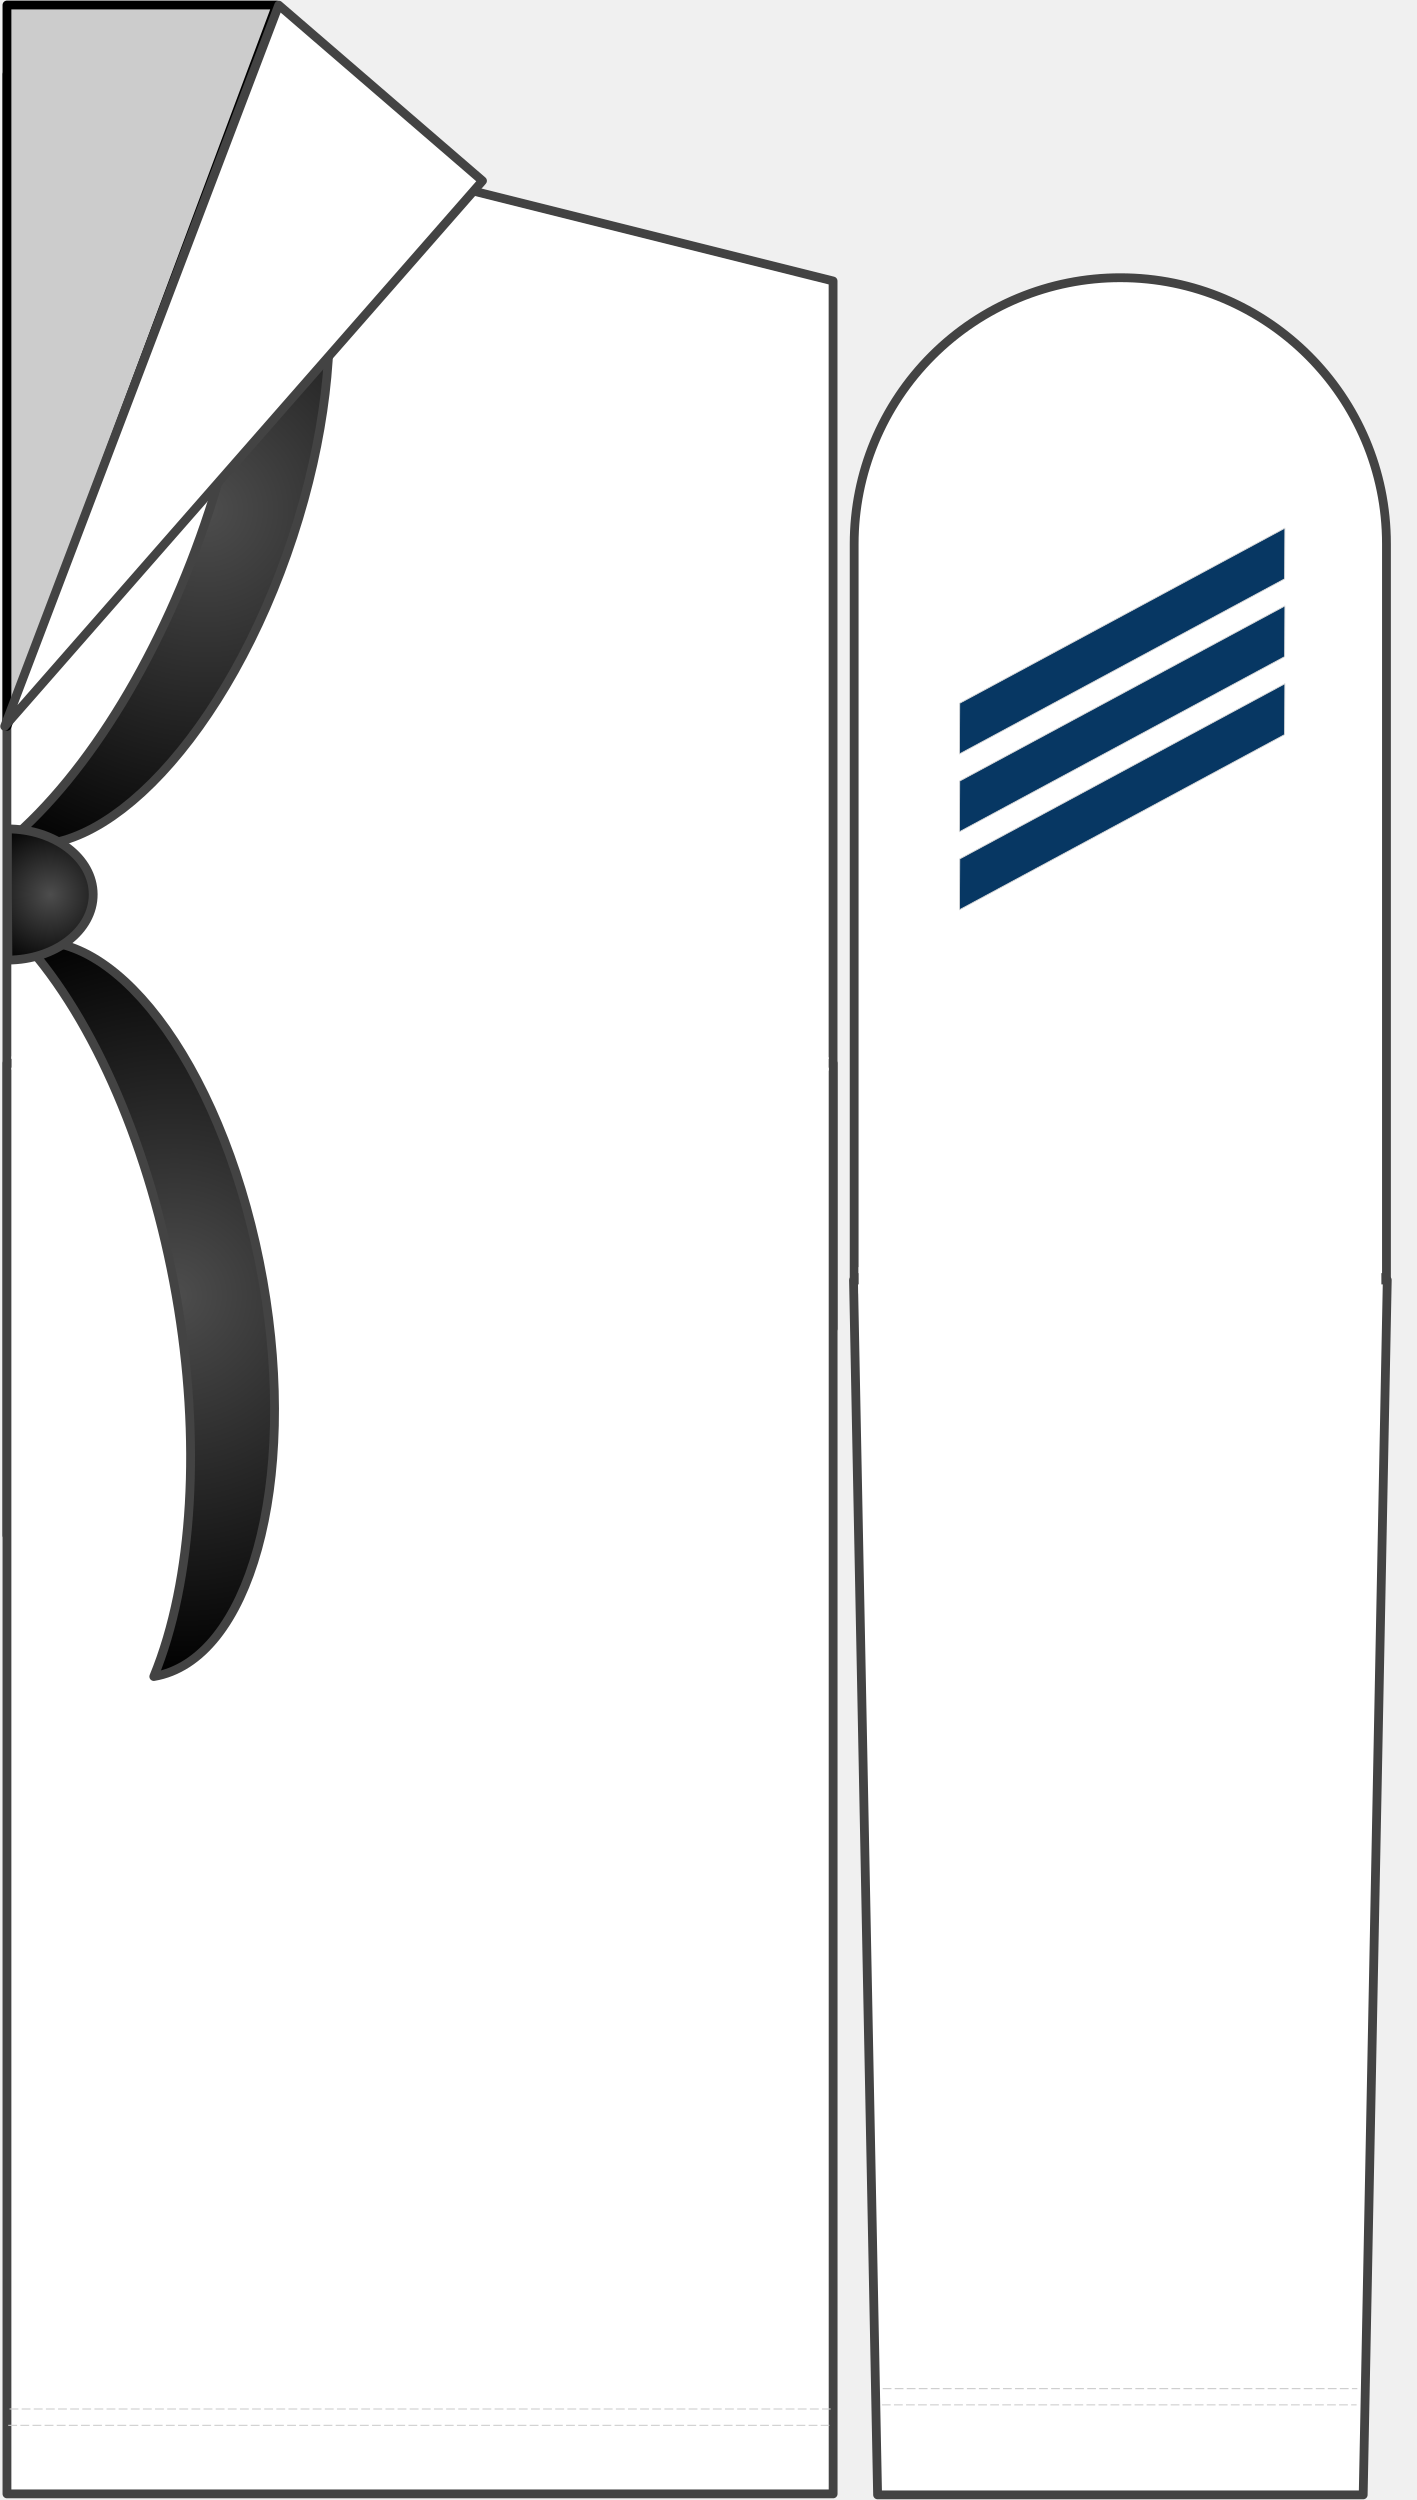
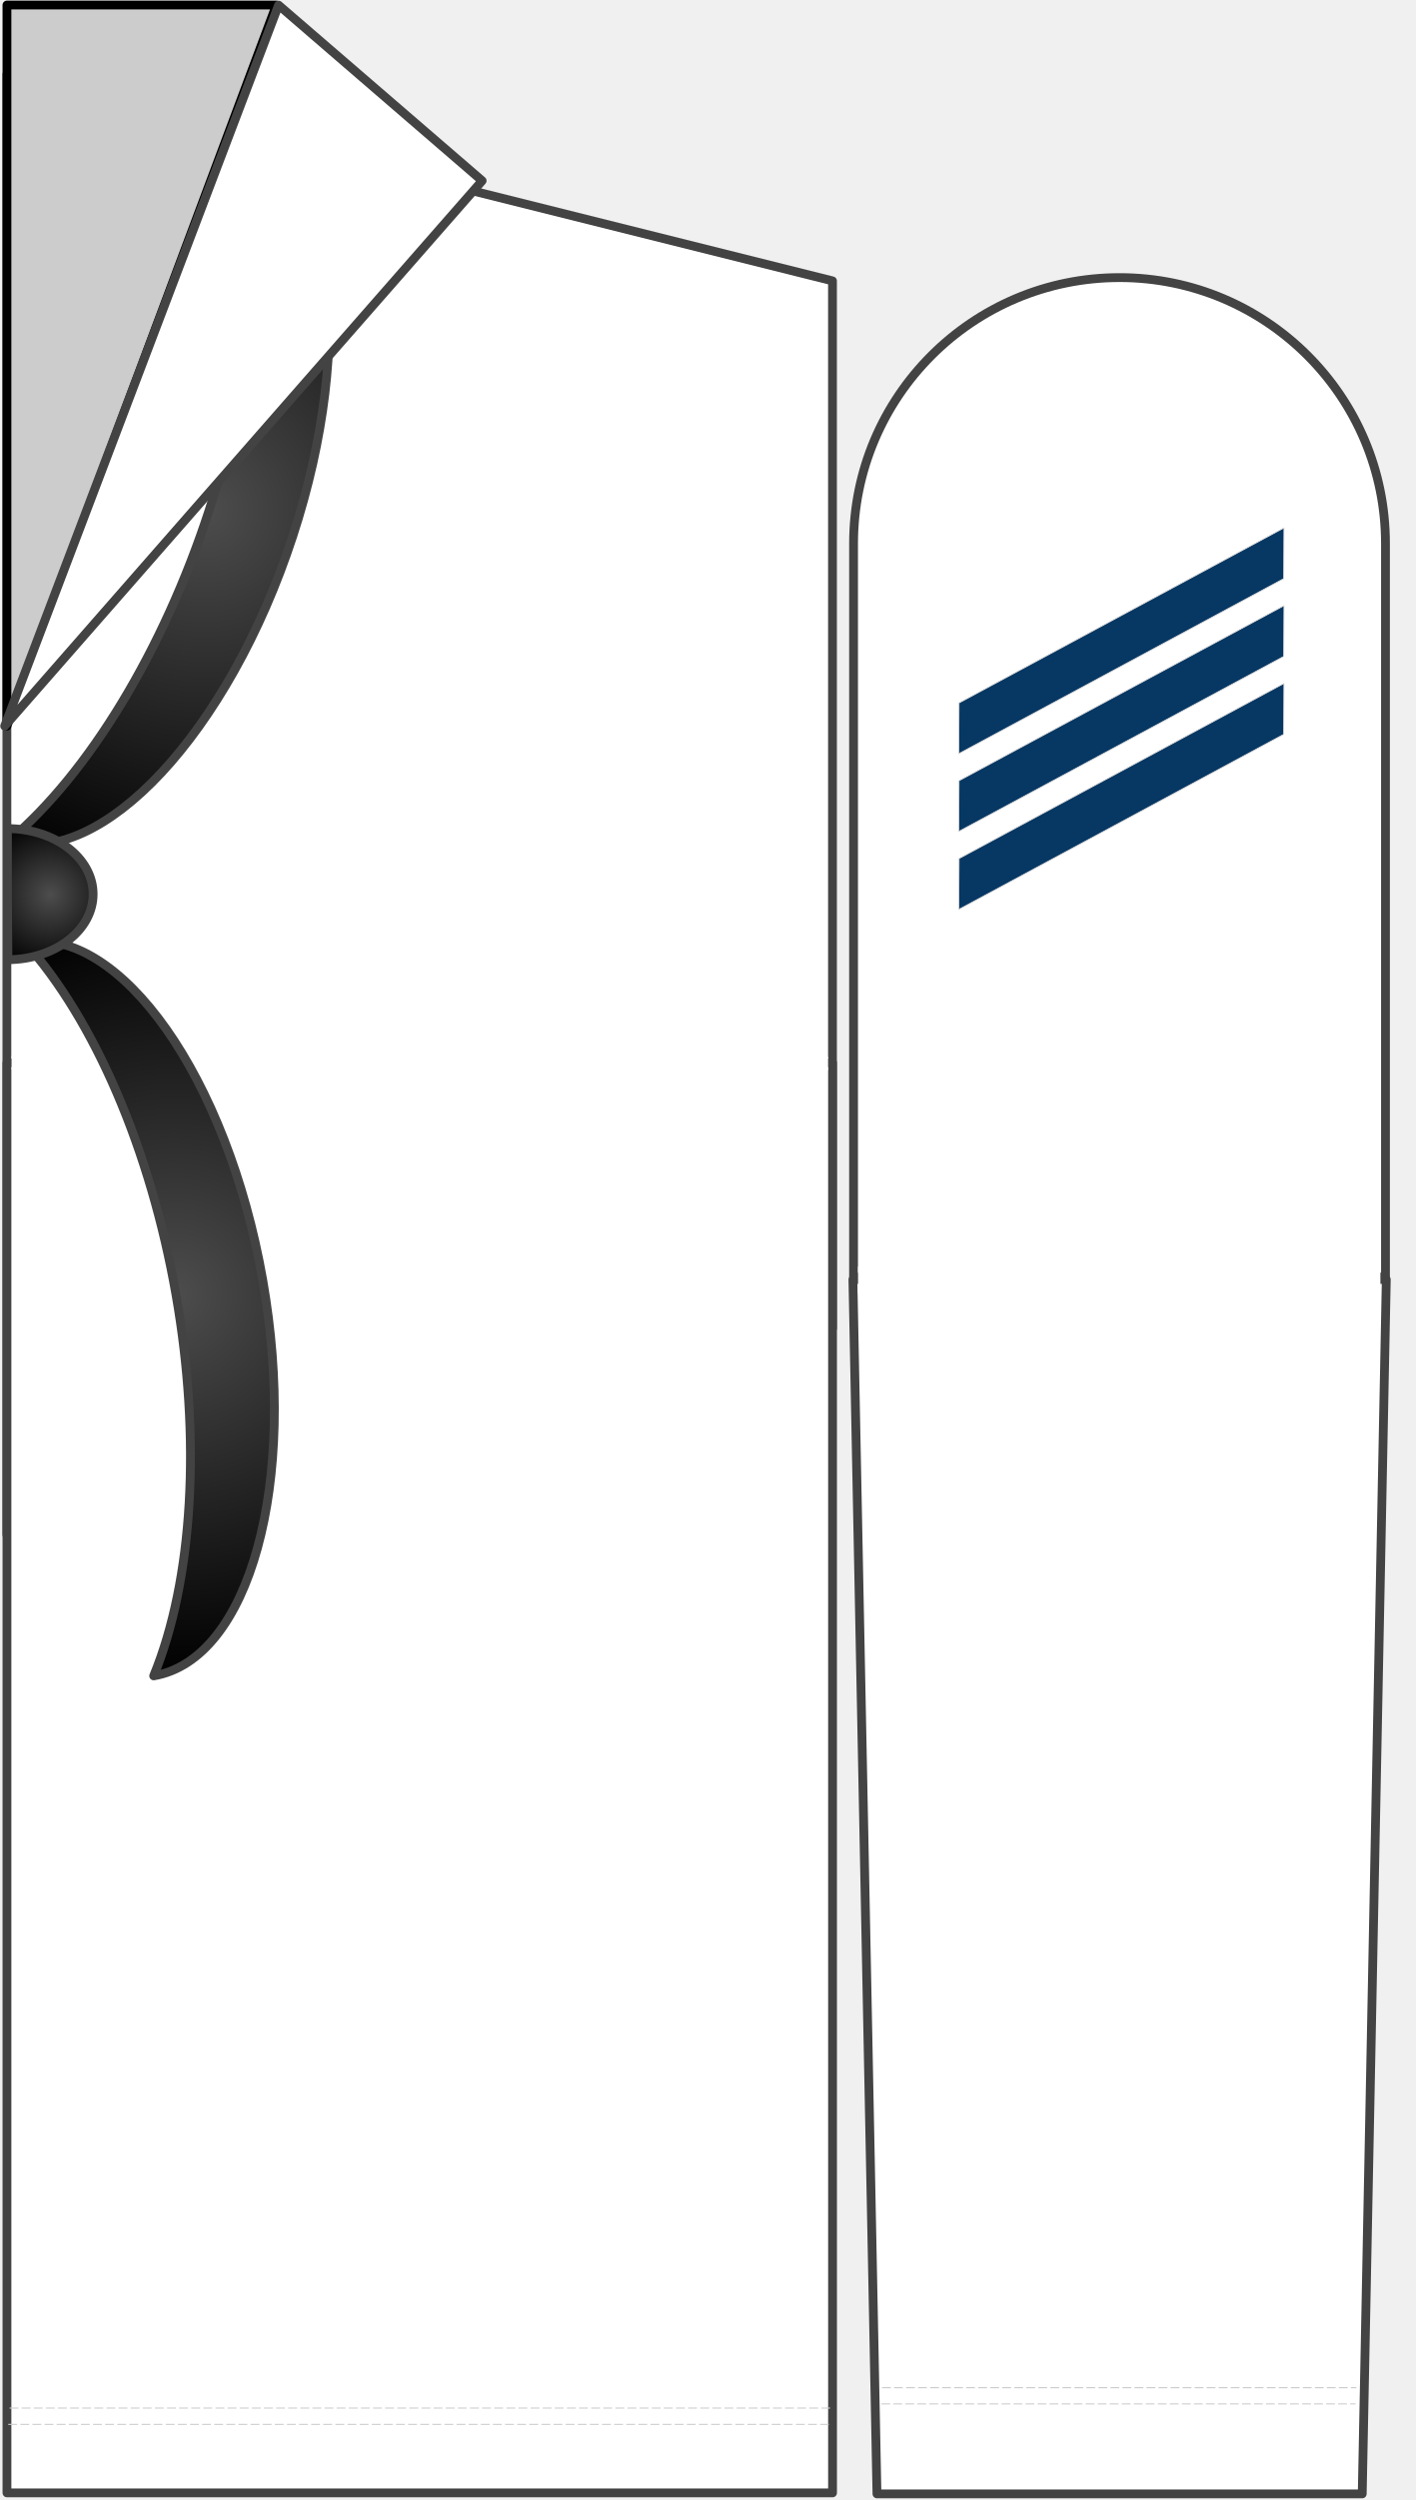
- <svg xmlns="http://www.w3.org/2000/svg" version="1.1" viewBox="0.0 0.0 1285.039 2267.717" fill="none" stroke="none" stroke-linecap="square" stroke-miterlimit="10">
-   <clipPath id="h7c1d4d7ec5a9048c_0_259.0">
-     <path d="m0 0l1285.039 0l0 2267.717l-1285.039 0l0 -2267.717z" clip-rule="nonzero" />
+ <svg xmlns="http://www.w3.org/2000/svg" fill="none" stroke-linecap="square" stroke-miterlimit="10" viewBox="0 0 1285.04 2267.72">
+   <clipPath id="a">
+     <path d="M0 0h1285.04v2267.72H0z" />
  </clipPath>
-   <g clip-path="url(#h7c1d4d7ec5a9048c_0_259.0)">
-     <path fill="#000000" fill-opacity="0.0" d="m0 0l1285.039 0l0 2267.717l-1285.039 0z" fill-rule="evenodd" />
-     <path fill="#ffffff" d="m1258.37 1161.081l-21.84 1101.984l-440.477 0l-21.84 -1101.984z" fill-rule="evenodd" />
-     <path stroke="#434343" stroke-width="8.0" stroke-linejoin="round" stroke-linecap="butt" d="m1258.37 1161.081l-21.84 1101.984l-440.477 0l-21.84 -1101.984z" fill-rule="evenodd" />
-     <path fill="#ffffff" d="m1016.22 251.916l0 0c-64.028 0 -125.433 25.435 -170.708 70.71c-45.275 45.275 -70.709 106.68 -70.709 170.708l0 665.512c0 0.002 0.002 0.004 0.004 0.004l482.831 -0.004c0.002 0 0.004 -0.002 0.004 -0.004l-0.004 -665.508c0 -133.331 -108.086 -241.417 -241.417 -241.417z" fill-rule="evenodd" />
-     <path stroke="#434343" stroke-width="8.0" stroke-linejoin="round" stroke-linecap="butt" d="m1016.22 251.916l0 0c-64.028 0 -125.433 25.435 -170.708 70.71c-45.275 45.275 -70.709 106.68 -70.709 170.708l0 665.512c0 0.002 0.002 0.004 0.004 0.004l482.831 -0.004c0.002 0 0.004 -0.002 0.004 -0.004l-0.004 -665.508c0 -133.331 -108.086 -241.417 -241.417 -241.417z" fill-rule="evenodd" />
-     <path fill="#000000" fill-opacity="0.0" d="m223.133 761.586l478.236 0" fill-rule="evenodd" />
-     <path stroke="#cccccc" stroke-width="4.0" stroke-linejoin="round" stroke-linecap="butt" d="m223.133 757.586l478.236 0" fill-rule="nonzero" />
-     <path stroke="#cccccc" stroke-width="4.0" stroke-linejoin="round" stroke-linecap="butt" d="m223.133 765.586l478.236 0" fill-rule="nonzero" />
-     <path fill="#000000" fill-opacity="0.0" d="m19.627 613.084l402.803 -460.724" fill-rule="evenodd" />
-     <path stroke="#b7b7b7" stroke-width="1.0" stroke-linejoin="round" stroke-linecap="butt" stroke-dasharray="8.0,3.0" d="m19.627 613.084l402.803 -460.724" fill-rule="evenodd" />
-     <path fill="#000000" fill-opacity="0.0" d="m214.953 748.129c0 -3.87 3.138 -7.008 7.008 -7.008l483.181 0c1.859 0 3.641 0.738 4.955 2.053c1.314 1.314 2.053 3.097 2.053 4.955l0 28.031c0 3.87 -3.138 7.008 -7.008 7.008l-483.181 0c-3.87 0 -7.008 -3.138 -7.008 -7.008z" fill-rule="evenodd" />
-     <path stroke="#cccccc" stroke-width="1.0" stroke-linejoin="round" stroke-linecap="butt" stroke-dasharray="8.0,3.0" d="m214.953 748.129c0 -3.87 3.138 -7.008 7.008 -7.008l483.181 0c1.859 0 3.641 0.738 4.955 2.053c1.314 1.314 2.053 3.097 2.053 4.955l0 28.031c0 3.87 -3.138 7.008 -7.008 7.008l-483.181 0c-3.87 0 -7.008 -3.138 -7.008 -7.008z" fill-rule="evenodd" />
-     <path fill="#000000" fill-opacity="0.0" d="m778.884 1161.43l474.142 -1.197" fill-rule="evenodd" />
-     <path stroke="#ffffff" stroke-width="24.0" stroke-linejoin="round" stroke-linecap="butt" d="m778.884 1161.43l474.142 -1.197" fill-rule="evenodd" />
-     <path fill="#ffffff" d="m6.249 67.519l749.417 187.354l0 950.394l-749.417 187.354z" fill-rule="evenodd" />
-     <path stroke="#434343" stroke-width="8.0" stroke-linejoin="round" stroke-linecap="butt" d="m6.249 67.519l749.417 187.354l0 950.394l-749.417 187.354z" fill-rule="evenodd" />
-     <path fill="#ffffff" d="m6.306 964.465l749.417 0l0 0l0 1297.701l-749.417 0l0 -1297.701c0 -0.003 0.003 -0.006 0.006 -0.006z" fill-rule="evenodd" />
-     <path stroke="#434343" stroke-width="8.0" stroke-linejoin="round" stroke-linecap="butt" d="m6.306 964.465l749.417 0l0 0l0 1297.701l-749.417 0l0 -1297.701c0 -0.003 0.003 -0.006 0.006 -0.006z" fill-rule="evenodd" />
-     <path fill="#cccccc" d="m6.306 4.547l0 654.331l244.535 -654.331z" fill-rule="evenodd" />
-     <path stroke="#000000" stroke-width="8.0" stroke-linejoin="round" stroke-linecap="butt" d="m6.306 4.547l0 654.331l244.535 -654.331z" fill-rule="evenodd" />
+   <g clip-path="url(#a)">
+     <path fill="none" d="M0 0h1285.04v2267.72H0z" />
+     <path fill="#fff" fill-rule="evenodd" d="m1258.37 1161.08-21.84 1101.99H796.05l-21.84-1101.99z" />
+     <path stroke="#434343" stroke-linecap="butt" stroke-linejoin="round" stroke-width="8" d="m1258.37 1161.08-21.84 1101.99H796.05l-21.84-1101.99z" />
+     <path fill="#fff" fill-rule="evenodd" d="M1016.22 251.92A241.4 241.4 0 0 0 774.8 493.33v665.52h482.84V493.32c0-133.33-108.09-241.41-241.42-241.41" />
+     <path stroke="#434343" stroke-linecap="butt" stroke-linejoin="round" stroke-width="8" d="M1016.22 251.92A241.4 241.4 0 0 0 774.8 493.33v665.52h482.84V493.32c0-133.33-108.09-241.41-241.42-241.41z" />
+     <path fill="none" d="M223.13 761.59h478.24" />
+     <path stroke="#ccc" stroke-linecap="butt" stroke-linejoin="round" stroke-width="4" d="M223.13 757.59h478.24M223.13 765.59h478.24" />
+     <path fill="none" d="m19.63 613.08 402.8-460.72" />
+     <path stroke="#b7b7b7" stroke-dasharray="8.0,3.0" stroke-linecap="butt" stroke-linejoin="round" d="m19.63 613.08 402.8-460.72" />
+     <path fill="none" d="M214.95 748.13a7 7 0 0 1 7.01-7h483.18a7 7 0 0 1 7.01 7v28.03a7 7 0 0 1-7 7H221.95a7 7 0 0 1-7-7z" />
+     <path stroke="#ccc" stroke-dasharray="8.0,3.0" stroke-linecap="butt" stroke-linejoin="round" d="M214.95 748.13a7 7 0 0 1 7.01-7h483.18a7 7 0 0 1 7.01 7v28.03a7 7 0 0 1-7 7H221.95a7 7 0 0 1-7-7z" />
+     <path fill="none" d="m778.88 1161.43 474.15-1.2" />
+     <path stroke="#fff" stroke-linecap="butt" stroke-linejoin="round" stroke-width="24" d="m778.88 1161.43 474.15-1.2" />
+     <path fill="#fff" fill-rule="evenodd" d="m6.25 67.52 749.42 187.35v950.4L6.25 1392.62z" />
+     <path stroke="#434343" stroke-linecap="butt" stroke-linejoin="round" stroke-width="8" d="m6.25 67.52 749.42 187.35v950.4L6.25 1392.62z" />
+     <path fill="#fff" fill-rule="evenodd" d="M6.3 964.46h749.42v1297.7H6.31z" />
+     <path stroke="#434343" stroke-linecap="butt" stroke-linejoin="round" stroke-width="8" d="M6.3 964.46h749.42v1297.7H6.31V964.47z" />
+     <path fill="#ccc" fill-rule="evenodd" d="M6.3 4.55v654.33L250.85 4.55z" />
+     <path stroke="#000" stroke-linecap="butt" stroke-linejoin="round" stroke-width="8" d="M6.3 4.55v654.33L250.85 4.55z" />
    <defs>
-       <radialGradient id="h7c1d4d7ec5a9048c_0_259.1" gradientUnits="userSpaceOnUse" gradientTransform="matrix(-18.28544 -5.566288 5.566288 -18.28544 0.0 0.0)" spreadMethod="pad" cx="-16.375" cy="-20.302" fx="-16.375" fy="-20.302" r="18.285">
-         <stop offset="0.0" stop-color="#4d4d4d" />
-         <stop offset="1.0" stop-color="#000000" />
+       <radialGradient id="b" cx="-16.38" cy="-20.3" r="18.29" fx="-16.38" fy="-20.3" gradientTransform="scale(-19.1139)rotate(16.93)" gradientUnits="userSpaceOnUse" spreadMethod="pad">
+         <stop offset="0" stop-color="#4d4d4d" />
+         <stop offset="1" />
      </radialGradient>
    </defs>
-     <path fill="url(#h7c1d4d7ec5a9048c_0_259.1)" d="m219.257 117.503c83.999 25.57 104.82 190.788 46.504 369.024c-58.316 178.236 -173.686 301.996 -257.685 276.425c72.799 -61.612 140.094 -172.6 181.638 -299.575c41.544 -126.975 52.49 -255.116 29.543 -345.874z" fill-rule="evenodd" />
-     <path stroke="#434343" stroke-width="8.0" stroke-linejoin="round" stroke-linecap="butt" d="m219.257 117.503c83.999 25.57 104.82 190.788 46.504 369.024c-58.316 178.236 -173.686 301.996 -257.685 276.425c72.799 -61.612 140.094 -172.6 181.638 -299.575c41.544 -126.975 52.49 -255.116 29.543 -345.874z" fill-rule="evenodd" />
-     <path fill="#000000" d="m6.981 803.412c6.711 0.022 12.128 3.596 12.111 7.989c-0.017 4.393 -5.462 7.948 -12.173 7.948l0 -7.969z" fill-rule="evenodd" />
-     <path stroke="#434343" stroke-width="8.0" stroke-linejoin="round" stroke-linecap="butt" d="m6.981 803.412c6.711 0.022 12.128 3.596 12.111 7.989c-0.017 4.393 -5.462 7.948 -12.173 7.948l0 -7.969z" fill-rule="evenodd" />
-     <path fill="#ffffff" d="m437.664 164.032l-433.417 494.835l248.598 -654.236z" fill-rule="evenodd" />
-     <path stroke="#434343" stroke-width="8.0" stroke-linejoin="round" stroke-linecap="butt" d="m437.664 164.032l-433.417 494.835l248.598 -654.236z" fill-rule="evenodd" />
-     <path fill="#000000" fill-opacity="0.0" d="m10.484 964.262l741.197 0.85" fill-rule="evenodd" />
-     <path stroke="#ffffff" stroke-width="12.0" stroke-linejoin="round" stroke-linecap="butt" d="m10.484 964.262l741.197 0.85" fill-rule="evenodd" />
+     <path fill="url(#b)" fill-rule="evenodd" d="M219.26 117.5c84 25.57 104.82 190.8 46.5 369.03S92.08 788.53 8.08 762.95c72.8-61.61 140.09-172.6 181.63-299.57 41.55-126.98 52.5-255.12 29.55-345.88" />
+     <path stroke="#434343" stroke-linecap="butt" stroke-linejoin="round" stroke-width="8" d="M219.26 117.5c84 25.57 104.82 190.8 46.5 369.03S92.08 788.53 8.08 762.95c72.8-61.61 140.09-172.6 181.63-299.57 41.55-126.98 52.5-255.12 29.55-345.88z" />
+     <path fill="#000" fill-rule="evenodd" d="M6.98 803.41c6.71.02 12.13 3.6 12.11 8-.01 4.38-5.46 7.94-12.17 7.94v-7.97z" />
+     <path stroke="#434343" stroke-linecap="butt" stroke-linejoin="round" stroke-width="8" d="M6.98 803.41c6.71.02 12.13 3.6 12.11 8-.01 4.38-5.46 7.94-12.17 7.94v-7.97z" />
+     <path fill="#fff" fill-rule="evenodd" d="M437.66 164.03 4.25 658.87 252.85 4.63z" />
+     <path stroke="#434343" stroke-linecap="butt" stroke-linejoin="round" stroke-width="8" d="M437.66 164.03 4.25 658.87 252.85 4.63z" />
+     <path fill="none" d="m10.48 964.26 741.2.85" />
+     <path stroke="#fff" stroke-linecap="butt" stroke-linejoin="round" stroke-width="12" d="m10.48 964.26 741.2.85" />
    <defs>
-       <radialGradient id="h7c1d4d7ec5a9048c_0_259.2" gradientUnits="userSpaceOnUse" gradientTransform="matrix(-18.51725 3.088059 3.088059 18.51725 0.0 0.0)" spreadMethod="pad" cx="1.979" cy="63.123" fx="1.979" fy="63.123" r="18.517">
-         <stop offset="0.0" stop-color="#4d4d4d" />
-         <stop offset="1.0" stop-color="#000000" />
+       <radialGradient id="c" cx="1.98" cy="63.12" r="18.52" fx="1.98" fy="63.12" gradientTransform="scale(-18.77298 18.77298)rotate(9.47)" gradientUnits="userSpaceOnUse" spreadMethod="pad">
+         <stop offset="0" stop-color="#4d4d4d" />
+         <stop offset="1" />
      </radialGradient>
    </defs>
-     <path fill="url(#h7c1d4d7ec5a9048c_0_259.2)" d="m139.499 1520.756c86.991 -14.507 131.312 -175.304 98.992 -359.15c-32.32 -183.846 -129.04 -321.121 -216.032 -306.614c63.393 70.315 114.251 188.777 137.276 319.748c23.024 130.971 15.527 259.165 -20.236 346.016z" fill-rule="evenodd" />
-     <path stroke="#434343" stroke-width="8.0" stroke-linejoin="round" stroke-linecap="butt" d="m139.499 1520.756c86.991 -14.507 131.312 -175.304 98.992 -359.15c-32.32 -183.846 -129.04 -321.121 -216.032 -306.614c63.393 70.315 114.251 188.777 137.276 319.748c23.024 130.971 15.527 259.165 -20.236 346.016z" fill-rule="evenodd" />
+     <path fill="url(#c)" fill-rule="evenodd" d="M139.5 1520.76c86.99-14.51 131.31-175.3 99-359.15-32.33-183.85-129.05-321.12-216.04-306.62 63.4 70.32 114.25 188.78 137.27 319.75s15.53 259.17-20.23 346.02" />
+     <path stroke="#434343" stroke-linecap="butt" stroke-linejoin="round" stroke-width="8" d="M139.5 1520.76c86.99-14.51 131.31-175.3 99-359.15-32.33-183.85-129.05-321.12-216.04-306.62 63.4 70.32 114.25 188.78 137.27 319.75s15.53 259.17-20.23 346.02z" />
    <defs>
-       <radialGradient id="h7c1d4d7ec5a9048c_0_259.3" gradientUnits="userSpaceOnUse" gradientTransform="matrix(-8.430017 0.0 0.0 8.430017 0.0 0.0)" spreadMethod="pad" cx="-5.414" cy="96.25" fx="-5.414" fy="96.25" r="8.43">
-         <stop offset="0.0" stop-color="#4d4d4d" />
-         <stop offset="1.0" stop-color="#000000" />
+       <radialGradient id="d" cx="-5.41" cy="96.25" r="8.43" fx="-5.41" fy="96.25" gradientTransform="scale(-8.43002 8.43002)" gradientUnits="userSpaceOnUse" spreadMethod="pad">
+         <stop offset="0" stop-color="#4d4d4d" />
+         <stop offset="1" />
      </radialGradient>
    </defs>
-     <path fill="url(#h7c1d4d7ec5a9048c_0_259.3)" d="m7.214 870.871c42.866 -0.194 77.445 -26.875 77.318 -59.656c-0.127 -32.781 -34.913 -59.304 -77.779 -59.304l0 59.48z" fill-rule="evenodd" />
-     <path stroke="#434343" stroke-width="8.0" stroke-linejoin="round" stroke-linecap="butt" d="m7.214 870.871c42.866 -0.194 77.445 -26.875 77.318 -59.656c-0.127 -32.781 -34.913 -59.304 -77.779 -59.304l0 59.48z" fill-rule="evenodd" />
-     <path fill="#000000" fill-opacity="0.0" d="m7.478 2200.0l744.85 0" fill-rule="evenodd" />
-     <path stroke="#cccccc" stroke-width="1.0" stroke-linejoin="round" stroke-linecap="butt" stroke-dasharray="8.0,3.0" d="m7.478 2200.0l744.85 0" fill-rule="evenodd" />
-     <path fill="#000000" fill-opacity="0.0" d="m8.652 2185.16l744.85 0" fill-rule="evenodd" />
-     <path stroke="#cccccc" stroke-width="1.0" stroke-linejoin="round" stroke-linecap="butt" stroke-dasharray="8.0,3.0" d="m8.652 2185.16l744.85 0" fill-rule="evenodd" />
-     <path fill="#000000" fill-opacity="0.0" d="m800.0 2181.42l430.551 0" fill-rule="evenodd" />
-     <path stroke="#cccccc" stroke-width="0.992" stroke-linejoin="round" stroke-linecap="butt" stroke-dasharray="7.937,2.976" d="m800.0 2181.42l430.551 0" fill-rule="evenodd" />
-     <path fill="#000000" fill-opacity="0.0" d="m800.679 2166.688l430.551 0" fill-rule="evenodd" />
-     <path stroke="#cccccc" stroke-width="0.992" stroke-linejoin="round" stroke-linecap="butt" stroke-dasharray="7.937,2.976" d="m800.679 2166.688l430.551 0" fill-rule="evenodd" />
-     <path fill="#073763" d="m870.259 683.938l0.28 -46.06l294.976 -158.825l-0.28 46.06z" fill-rule="evenodd" />
-     <path stroke="#d9d9d9" stroke-width="0.801" stroke-linejoin="round" stroke-linecap="butt" d="m870.259 683.938l0.28 -46.06l294.976 -158.825l-0.28 46.06z" fill-rule="evenodd" />
-     <path fill="#073763" d="m870.246 754.51l0.28 -46.059l295.001 -158.825l-0.28 46.059z" fill-rule="evenodd" />
-     <path stroke="#d9d9d9" stroke-width="0.801" stroke-linejoin="round" stroke-linecap="butt" d="m870.246 754.51l0.28 -46.059l295.001 -158.825l-0.28 46.059z" fill-rule="evenodd" />
-     <path fill="#073763" d="m870.284 825.284l0.283 -46.198l294.921 -158.889l-0.283 46.198z" fill-rule="evenodd" />
-     <path stroke="#d9d9d9" stroke-width="0.801" stroke-linejoin="round" stroke-linecap="butt" d="m870.284 825.284l0.283 -46.198l294.921 -158.889l-0.283 46.198z" fill-rule="evenodd" />
+     <path fill="url(#d)" fill-rule="evenodd" d="M7.21 870.87c42.87-.2 77.45-26.87 77.32-59.65-.12-32.79-34.91-59.3-77.78-59.3v59.47z" />
+     <path stroke="#434343" stroke-linecap="butt" stroke-linejoin="round" stroke-width="8" d="M7.21 870.87c42.87-.2 77.45-26.87 77.32-59.65-.12-32.79-34.91-59.3-77.78-59.3v59.47z" />
+     <path fill="none" d="M7.48 2200h744.85" />
+     <path stroke="#ccc" stroke-dasharray="8.0,3.0" stroke-linecap="butt" stroke-linejoin="round" d="M7.48 2200h744.85" />
+     <path fill="none" d="M8.65 2185.16H753.5" />
+     <path stroke="#ccc" stroke-dasharray="8.0,3.0" stroke-linecap="butt" stroke-linejoin="round" d="M8.65 2185.16H753.5" />
+     <path fill="none" d="M800 2181.42h430.55" />
+     <path stroke="#ccc" stroke-dasharray="7.937,2.976" stroke-linecap="butt" stroke-linejoin="round" stroke-width=".99" d="M800 2181.42h430.55" />
+     <path fill="none" d="M800.68 2166.69h430.55" />
+     <path stroke="#ccc" stroke-dasharray="7.937,2.976" stroke-linecap="butt" stroke-linejoin="round" stroke-width=".99" d="M800.68 2166.69h430.55" />
+     <path fill="#073763" fill-rule="evenodd" d="m870.26 683.94.28-46.06 294.97-158.83-.28 46.06z" />
+     <path stroke="#d9d9d9" stroke-linecap="butt" stroke-linejoin="round" stroke-width=".8" d="m870.26 683.94.28-46.06 294.97-158.83-.28 46.06z" />
+     <path fill="#073763" fill-rule="evenodd" d="m870.25 754.51.28-46.06 295-158.83-.28 46.06z" />
+     <path stroke="#d9d9d9" stroke-linecap="butt" stroke-linejoin="round" stroke-width=".8" d="m870.25 754.51.28-46.06 295-158.83-.28 46.06z" />
+     <path fill="#073763" fill-rule="evenodd" d="m870.28 825.28.29-46.2 294.92-158.88-.29 46.2z" />
+     <path stroke="#d9d9d9" stroke-linecap="butt" stroke-linejoin="round" stroke-width=".8" d="m870.28 825.28.29-46.2 294.92-158.88-.29 46.2z" />
  </g>
</svg>
